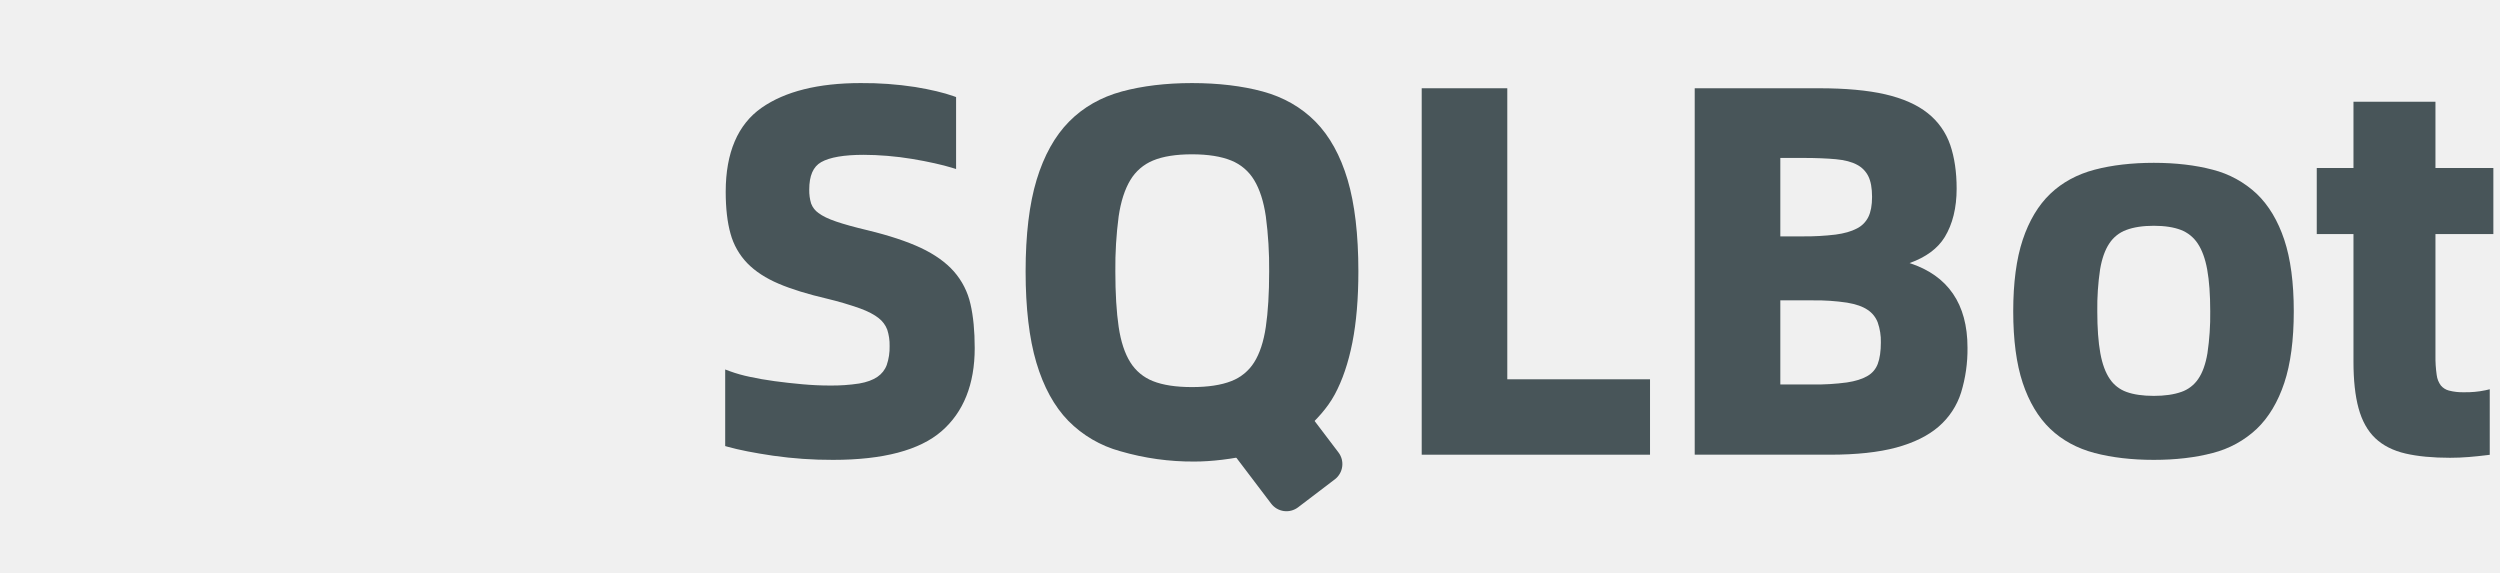
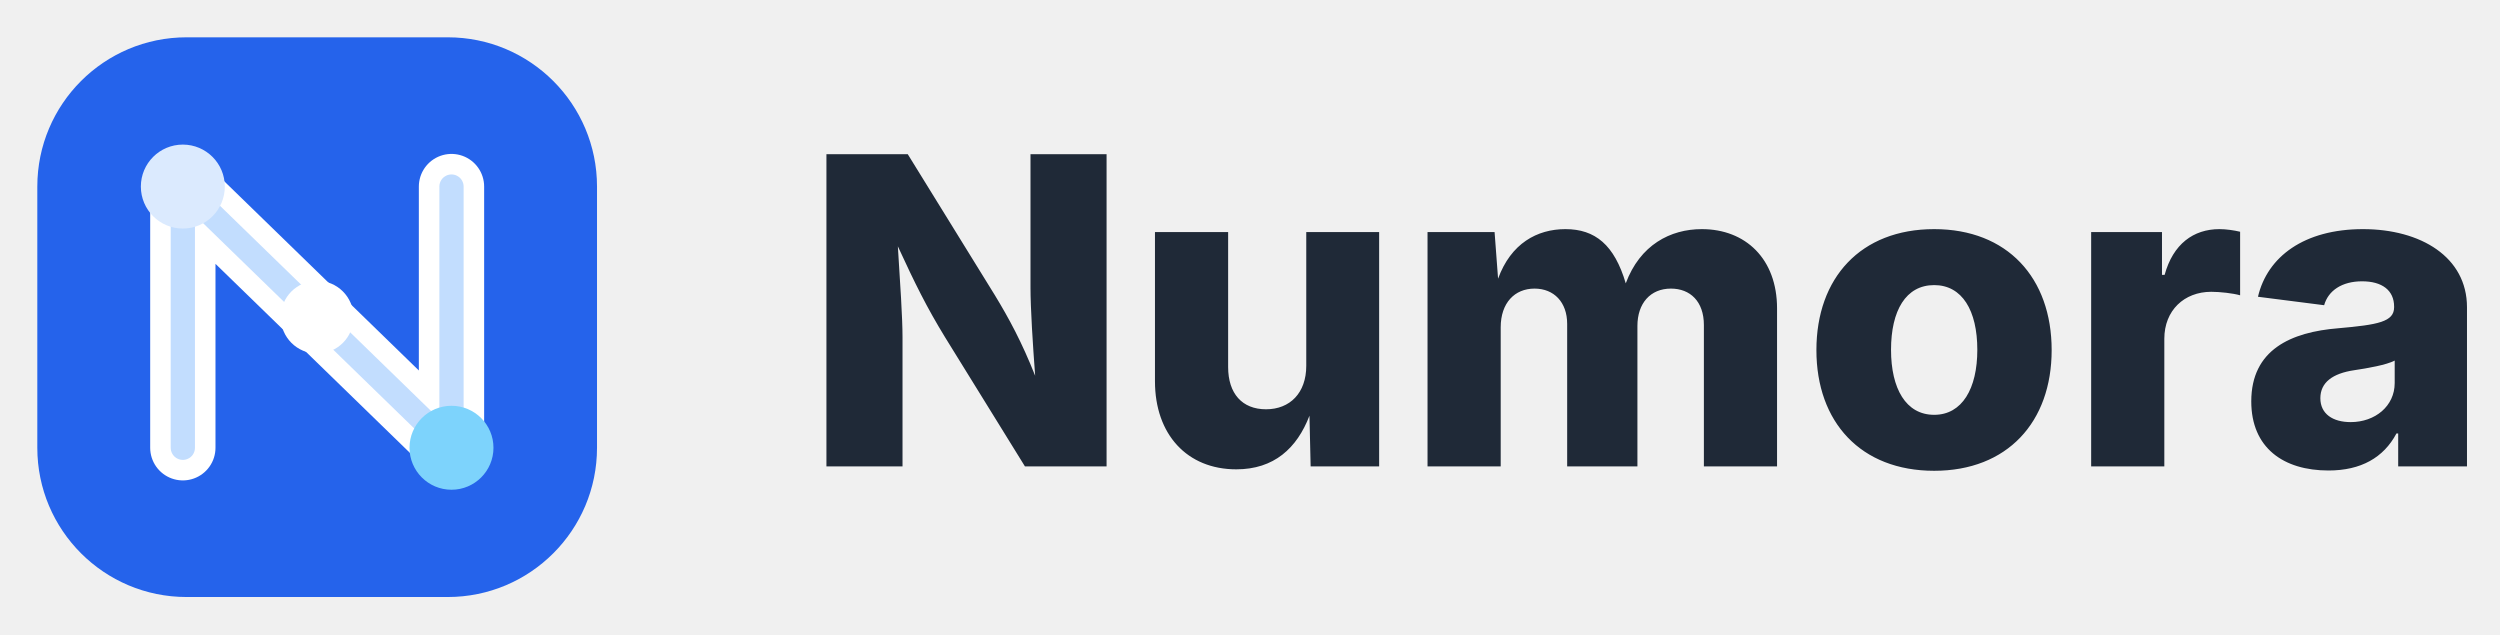
- <svg xmlns="http://www.w3.org/2000/svg" width="131" height="30" viewBox="0 0 131 30" fill="none">
-   <g clip-path="url(#clip0_5956_35822)">
-     <path d="M28.333 13.669H28.102C28.24 14.427 28.309 15.196 28.308 15.967C28.313 16.913 28.201 17.856 27.973 18.775H28.624C28.902 18.775 29.169 18.664 29.366 18.467C29.563 18.27 29.674 18.003 29.674 17.725V15.01C29.674 14.834 29.639 14.659 29.572 14.497C29.504 14.334 29.405 14.186 29.281 14.062C29.156 13.937 29.009 13.838 28.846 13.771C28.683 13.704 28.509 13.669 28.333 13.669Z" class="icon-primary" />
-     <path d="M1.692 15.967C1.691 15.196 1.76 14.427 1.898 13.669H1.667C1.312 13.669 0.971 13.81 0.719 14.062C0.468 14.313 0.326 14.654 0.326 15.01V17.725C0.326 18.003 0.437 18.27 0.634 18.467C0.831 18.664 1.098 18.775 1.376 18.775H2.027C1.799 17.856 1.687 16.913 1.692 15.967Z" class="icon-primary" />
-     <path d="M15 3.795C8.111 3.795 2.526 9.077 2.526 15.966C2.526 22.856 8.111 26.205 15 26.205C21.889 26.205 27.474 22.856 27.474 15.967C27.474 9.078 21.889 3.795 15 3.795ZM18.026 21.125H11.973C11.117 21.127 10.27 20.944 9.489 20.59C8.926 20.334 7.282 20.872 6.827 20.463C6.276 19.968 6.944 18.494 6.606 17.827C6.179 16.985 5.957 16.055 5.959 15.111C5.959 13.516 6.593 11.986 7.72 10.858C8.848 9.73 10.378 9.097 11.973 9.097H18.026C19.621 9.097 21.151 9.73 22.279 10.858C23.407 11.986 24.041 13.516 24.041 15.111C24.041 15.901 23.885 16.683 23.583 17.413C23.281 18.142 22.838 18.805 22.279 19.364C21.721 19.922 21.058 20.365 20.328 20.668C19.598 20.97 18.816 21.126 18.026 21.126L18.026 21.125Z" class="icon-primary" />
-     <path d="M15 3.795C8.111 3.795 2.526 9.077 2.526 15.966C2.526 22.856 8.111 26.205 15 26.205C21.889 26.205 27.474 22.856 27.474 15.967C27.474 9.078 21.889 3.795 15 3.795ZM18.026 21.125H11.973C11.117 21.127 10.27 20.944 9.489 20.59C8.926 20.334 7.282 20.872 6.827 20.463C6.276 19.968 6.944 18.494 6.606 17.827C6.179 16.985 5.957 16.055 5.959 15.111C5.959 13.516 6.593 11.986 7.72 10.858C8.848 9.73 10.378 9.097 11.973 9.097H18.026C19.621 9.097 21.151 9.73 22.279 10.858C23.407 11.986 24.041 13.516 24.041 15.111C24.041 15.901 23.885 16.683 23.583 17.413C23.281 18.142 22.838 18.805 22.279 19.364C21.721 19.922 21.058 20.365 20.328 20.668C19.598 20.97 18.816 21.126 18.026 21.126L18.026 21.125Z" class="icon-primary" />
-     <path d="M10.546 14.915H8.767V18.795H10.546V14.915Z" class="icon-primary" />
-     <path d="M14.12 13.193H12.341V18.795H14.12V13.193Z" class="icon-primary" />
-     <path d="M17.694 15.438H15.915V18.795H17.694V15.438Z" class="icon-primary" />
-     <path d="M21.233 12.452H19.454V18.795H21.233V12.452Z" class="icon-primary" />
-     <path d="M49.986 14.226C49.565 13.748 48.979 13.331 48.246 12.986C47.523 12.648 46.586 12.338 45.46 12.065C44.78 11.904 44.225 11.75 43.811 11.608C43.406 11.471 43.096 11.32 42.887 11.161C42.712 11.039 42.578 10.866 42.503 10.666C42.432 10.43 42.399 10.184 42.404 9.937C42.404 9.206 42.609 8.735 43.029 8.496C43.477 8.242 44.226 8.113 45.255 8.113C45.644 8.113 46.063 8.131 46.5 8.167C46.936 8.203 47.373 8.257 47.799 8.328C48.229 8.4 48.627 8.477 48.981 8.557C49.333 8.636 49.629 8.712 49.862 8.784L50.099 8.856V5.086L49.977 5.042C49.462 4.858 48.782 4.696 47.954 4.559C47.007 4.414 46.05 4.345 45.093 4.353C42.879 4.353 41.134 4.789 39.907 5.648C38.66 6.522 38.027 8.002 38.027 10.046C38.027 10.909 38.111 11.647 38.278 12.24C38.436 12.826 38.741 13.362 39.163 13.797C39.576 14.22 40.129 14.581 40.808 14.869C41.474 15.153 42.327 15.416 43.341 15.652C43.926 15.792 44.503 15.962 45.07 16.162C45.491 16.317 45.82 16.489 46.047 16.674C46.247 16.829 46.401 17.036 46.491 17.272C46.581 17.55 46.623 17.841 46.616 18.133C46.625 18.471 46.574 18.807 46.465 19.127C46.372 19.38 46.201 19.596 45.978 19.746C45.739 19.911 45.417 20.028 45.022 20.096C44.516 20.173 44.005 20.208 43.494 20.202C43.013 20.202 42.522 20.179 42.034 20.134C41.543 20.09 41.058 20.036 40.593 19.973C40.127 19.91 39.686 19.833 39.279 19.744C38.929 19.672 38.585 19.575 38.248 19.453L38 19.36V23.374L38.134 23.412C38.718 23.576 39.514 23.733 40.501 23.878C41.546 24.028 42.601 24.101 43.657 24.097C46.273 24.097 48.182 23.594 49.331 22.601C50.488 21.601 51.075 20.134 51.075 18.242C51.075 17.346 51.001 16.57 50.853 15.934C50.712 15.301 50.413 14.713 49.986 14.226Z" fill="#485559" />
-     <path d="M68.931 6.375C68.189 5.623 67.259 5.091 66.166 4.794C65.089 4.502 63.842 4.353 62.46 4.353C61.097 4.353 59.859 4.502 58.782 4.794C57.689 5.091 56.758 5.623 56.017 6.375C55.276 7.126 54.705 8.151 54.319 9.423C53.936 10.683 53.742 12.298 53.742 14.225C53.742 16.134 53.931 17.74 54.305 18.999C54.682 20.27 55.244 21.296 55.975 22.047C56.726 22.81 57.666 23.36 58.698 23.642C59.966 24.012 61.28 24.196 62.601 24.185C64.272 24.185 67.182 23.705 68.413 22.524C68.968 21.992 69.53 21.428 69.938 20.676C70.342 19.93 70.654 19.013 70.864 17.951C71.073 16.894 71.179 15.64 71.179 14.225C71.179 12.299 70.99 10.684 70.616 9.423C70.239 8.152 69.672 7.127 68.931 6.375ZM60.418 8.411C60.935 8.195 61.622 8.086 62.46 8.086C63.299 8.086 63.991 8.196 64.518 8.412C65.018 8.613 65.44 8.973 65.717 9.436C66.01 9.919 66.216 10.558 66.329 11.335C66.455 12.293 66.514 13.259 66.504 14.226C66.504 15.368 66.445 16.345 66.329 17.129C66.216 17.897 66.011 18.521 65.719 18.985C65.437 19.435 65.016 19.781 64.52 19.97C63.993 20.178 63.3 20.283 62.46 20.283C61.621 20.283 60.933 20.178 60.415 19.971C59.924 19.779 59.508 19.433 59.229 18.985C58.937 18.521 58.731 17.896 58.618 17.129C58.503 16.348 58.444 15.371 58.444 14.226C58.434 13.259 58.492 12.293 58.618 11.335C58.732 10.558 58.938 9.919 59.23 9.436C59.505 8.975 59.922 8.615 60.418 8.411Z" fill="#485559" />
-     <path d="M78.982 4.625H74.497V23.826H86.461V19.875H78.982V4.625Z" fill="#485559" />
-     <path d="M100.062 13.785C100.92 13.478 101.539 13.021 101.905 12.421C102.318 11.743 102.528 10.889 102.528 9.883C102.528 9.017 102.415 8.248 102.193 7.598C101.968 6.938 101.557 6.357 101.009 5.926C100.457 5.486 99.707 5.155 98.782 4.941C97.868 4.731 96.705 4.625 95.327 4.625H88.803V23.826H95.896C97.278 23.826 98.443 23.7 99.358 23.453C100.283 23.203 101.032 22.834 101.584 22.356C102.136 21.88 102.545 21.259 102.763 20.563C102.995 19.802 103.107 19.01 103.097 18.214C103.097 15.929 102.076 14.441 100.062 13.785ZM97.899 11.375C97.769 11.634 97.559 11.844 97.3 11.973C97.013 12.125 96.637 12.233 96.183 12.293C95.62 12.36 95.054 12.391 94.487 12.386H93.289V8.276H94.487C95.143 8.276 95.721 8.299 96.204 8.343C96.665 8.386 97.037 8.484 97.311 8.634C97.565 8.766 97.771 8.976 97.899 9.233C98.03 9.495 98.096 9.86 98.096 10.318C98.096 10.757 98.03 11.112 97.899 11.375ZM93.289 15.739H95.002C95.599 15.731 96.196 15.771 96.787 15.859C97.246 15.935 97.609 16.062 97.865 16.237C98.106 16.395 98.291 16.626 98.393 16.896C98.51 17.233 98.566 17.587 98.557 17.943C98.557 18.407 98.502 18.786 98.393 19.072C98.294 19.336 98.106 19.558 97.861 19.698C97.594 19.857 97.229 19.973 96.776 20.041C96.188 20.119 95.595 20.155 95.002 20.147H93.289V15.739Z" fill="#485559" />
-     <path d="M118.254 10.157C117.602 9.545 116.805 9.109 115.939 8.891C115.041 8.653 114.004 8.532 112.857 8.532C111.71 8.532 110.668 8.653 109.762 8.891C108.842 9.133 108.058 9.559 107.433 10.157C106.808 10.755 106.324 11.565 105.99 12.566C105.66 13.557 105.493 14.818 105.493 16.314C105.493 17.811 105.66 19.072 105.99 20.063C106.324 21.065 106.809 21.875 107.433 22.472C108.058 23.07 108.842 23.496 109.762 23.738C110.668 23.976 111.71 24.097 112.857 24.097C114.004 24.097 115.041 23.976 115.939 23.738C116.806 23.52 117.603 23.084 118.254 22.472C118.878 21.875 119.364 21.064 119.697 20.063C120.027 19.072 120.194 17.811 120.194 16.314C120.194 14.818 120.027 13.556 119.697 12.566C119.364 11.565 118.878 10.755 118.254 10.157ZM114.299 20.537C113.915 20.674 113.43 20.744 112.857 20.744C112.284 20.744 111.804 20.674 111.43 20.538C111.073 20.411 110.767 20.174 110.556 19.86C110.328 19.53 110.16 19.075 110.057 18.507C109.951 17.924 109.898 17.186 109.898 16.314C109.888 15.58 109.937 14.846 110.044 14.119C110.139 13.552 110.302 13.093 110.53 12.754C110.743 12.43 111.054 12.183 111.418 12.05C111.802 11.905 112.287 11.831 112.857 11.831C113.427 11.831 113.906 11.904 114.281 12.049C114.639 12.187 114.945 12.434 115.157 12.754C115.385 13.093 115.554 13.554 115.657 14.122C115.763 14.706 115.816 15.443 115.816 16.315C115.826 17.049 115.777 17.783 115.67 18.51C115.575 19.077 115.412 19.532 115.185 19.86C114.971 20.176 114.66 20.414 114.299 20.538V20.537Z" fill="#485559" />
-     <path d="M130.652 12.265V8.804H127.618V5.33H123.322V8.804H121.398V12.265H123.322V18.947C123.322 19.919 123.41 20.738 123.586 21.383C123.765 22.046 124.06 22.577 124.462 22.96C124.865 23.344 125.399 23.615 126.052 23.766C126.686 23.913 127.47 23.988 128.383 23.988C128.711 23.988 129.045 23.974 129.373 23.947C129.696 23.92 130.008 23.888 130.302 23.851L130.463 23.831V20.397L130.237 20.45C129.868 20.527 129.491 20.561 129.114 20.554C128.848 20.561 128.583 20.532 128.325 20.466C128.16 20.424 128.011 20.331 127.901 20.2C127.782 20.039 127.706 19.849 127.683 19.649C127.634 19.309 127.612 18.965 127.618 18.621V12.265L130.652 12.265Z" fill="#485559" />
-     <path d="M69.943 25.119L68.02 26.583C67.915 26.663 67.795 26.721 67.667 26.755C67.539 26.789 67.406 26.797 67.275 26.779C67.144 26.761 67.018 26.718 66.903 26.651C66.789 26.584 66.689 26.495 66.609 26.39L64.382 23.454C64.22 23.241 64.15 22.973 64.186 22.708C64.222 22.443 64.362 22.203 64.574 22.041L66.497 20.578C66.71 20.417 66.978 20.346 67.243 20.382C67.507 20.418 67.746 20.558 67.908 20.771L70.135 23.707C70.215 23.812 70.274 23.932 70.308 24.06C70.341 24.189 70.349 24.322 70.331 24.453C70.314 24.584 70.27 24.711 70.203 24.825C70.137 24.939 70.048 25.04 69.943 25.12V25.119Z" fill="#485559" />
-   </g>
-   <defs>
-     <linearGradient id="paint1_linear_5956_35822" x1="6.65" y1="4.441" x2="25.099" y2="29.249" gradientUnits="userSpaceOnUse">
-       <stop stop-color="#B2F288" />
-       <stop offset="0.181" stop-color="#80D79C" />
-       <stop offset="0.371" stop-color="#52BEAD" />
-       <stop offset="0.554" stop-color="#2FAABB" />
-       <stop offset="0.724" stop-color="#159CC5" />
-       <stop offset="0.878" stop-color="#0594CB" />
-       <stop offset="1" stop-color="#0091CD" />
-     </linearGradient>
-     <clipPath id="clip0_5956_35822">
-       <rect width="131" height="30" fill="white" />
-     </clipPath>
-   </defs>
+ <svg xmlns="http://www.w3.org/2000/svg" width="134" height="34" viewBox="0 0 134 34" fill="none">
+   <rect x="2" y="2" width="30" height="30" rx="8" fill="var(--ed-color-primary, #2563EB)" />
+   <path d="M9.8 24V10L24.2 24V10" stroke="#FFFFFF" stroke-width="3.5" stroke-linecap="round" stroke-linejoin="round" />
+   <path d="M9.8 24V10L24.2 24V10" stroke="var(--ed-color-primary-light-7, #BFDBFE)" stroke-width="1.3" stroke-linecap="round" stroke-linejoin="round" opacity="0.95" />
+   <circle cx="9.8" cy="10" r="2.25" fill="var(--ed-color-primary-light-8, #DBEAFE)" />
+   <circle cx="17" cy="17" r="1.95" fill="#FFFFFF" />
+   <circle cx="24.2" cy="24" r="2.25" fill="var(--ed-color-primary-light-5, #7DD3FC)" />
+   <text x="43" y="25" fill="#1F2937" font-family="Inter, Arial, sans-serif" font-size="23" font-weight="800" letter-spacing="0">Numora</text>
</svg>
